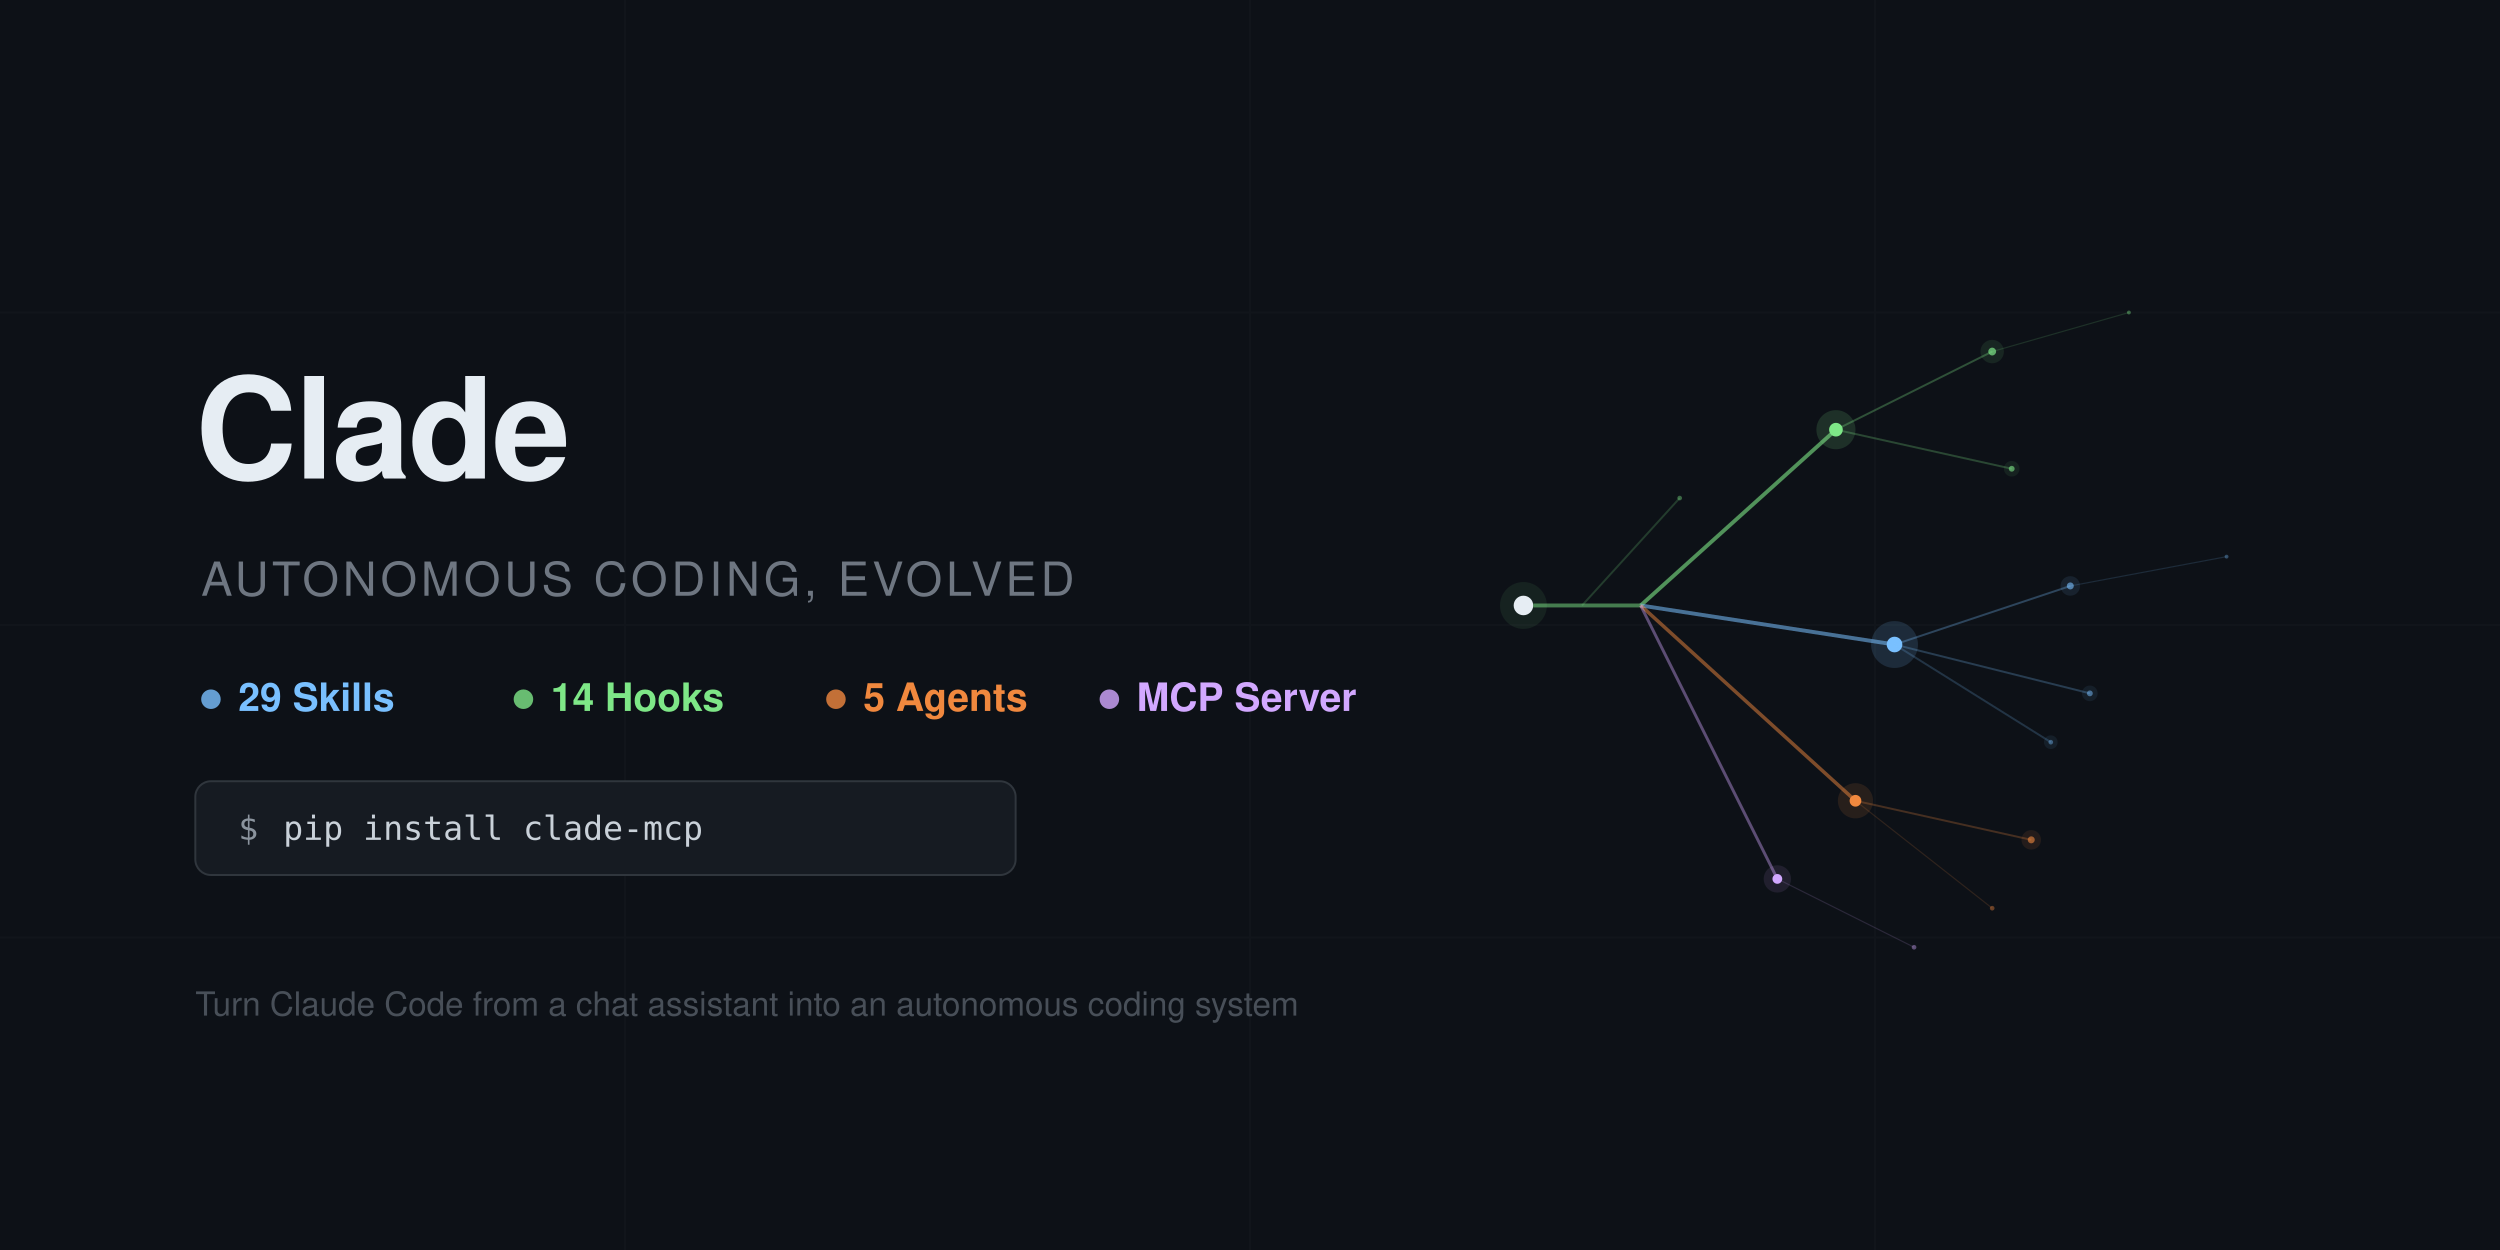
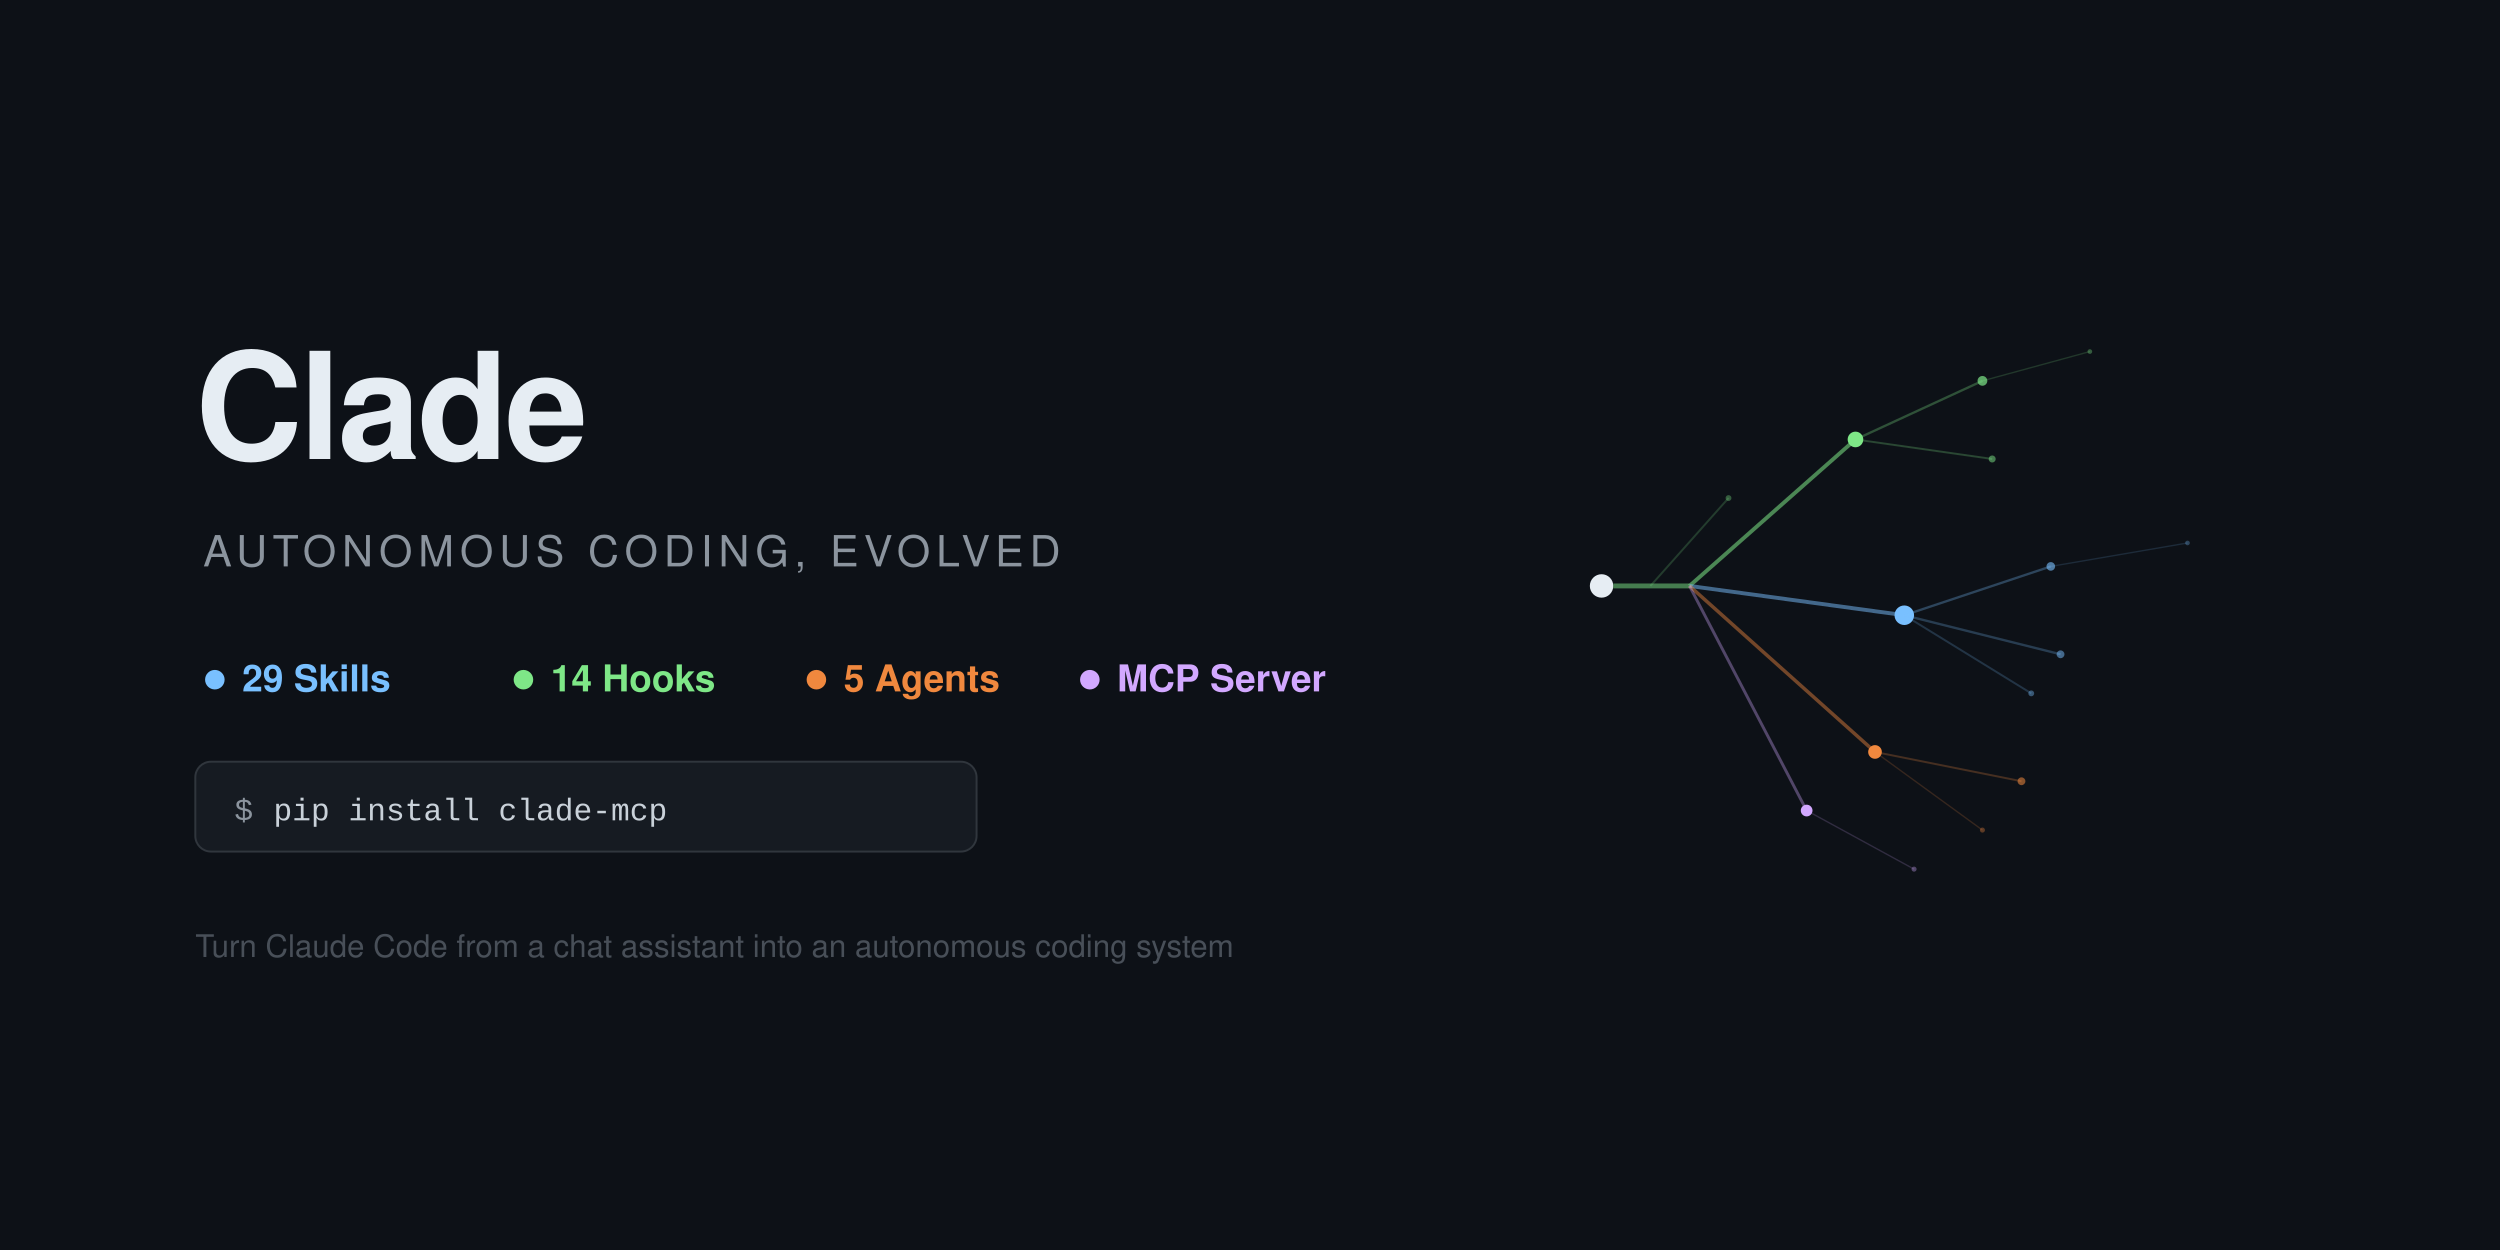
<svg xmlns="http://www.w3.org/2000/svg" viewBox="0 0 1280 640" fill="none">
-   <defs>
-     <filter id="soft">
-       <feGaussianBlur stdDeviation="2" />
-     </filter>
-   </defs>
  <rect width="1280" height="640" fill="#0d1117" />
-   <g opacity="0.018">
-     <line x1="0" y1="160" x2="1280" y2="160" stroke="#e6edf3" />
-     <line x1="0" y1="320" x2="1280" y2="320" stroke="#e6edf3" />
-     <line x1="0" y1="480" x2="1280" y2="480" stroke="#e6edf3" />
-     <line x1="320" y1="0" x2="320" y2="640" stroke="#e6edf3" />
-     <line x1="640" y1="0" x2="640" y2="640" stroke="#e6edf3" />
-     <line x1="960" y1="0" x2="960" y2="640" stroke="#e6edf3" />
+   <g transform="translate(820, 300)">
+     <circle cx="0" cy="0" r="6" fill="#e6edf3" />
+     <line x1="6" y1="0" x2="45" y2="0" stroke="#7ee787" stroke-width="2.5" opacity="0.5" />
+     <line x1="45" y1="0" x2="130" y2="-75" stroke="#7ee787" stroke-width="2" opacity="0.55" />
+     <circle cx="130" cy="-75" r="4" fill="#7ee787" />
+     <line x1="130" y1="-75" x2="195" y2="-105" stroke="#7ee787" stroke-width="1.2" opacity="0.3" />
+     <circle cx="195" cy="-105" r="2.5" fill="#7ee787" opacity="0.7" />
+     <line x1="130" y1="-75" x2="200" y2="-65" stroke="#7ee787" stroke-width="1" opacity="0.25" />
+     <circle cx="200" cy="-65" r="1.8" fill="#7ee787" opacity="0.5" />
+     <line x1="195" y1="-105" x2="250" y2="-120" stroke="#7ee787" stroke-width="0.7" opacity="0.18" />
+     <circle cx="250" cy="-120" r="1.2" fill="#7ee787" opacity="0.35" />
+     <line x1="45" y1="0" x2="155" y2="15" stroke="#79c0ff" stroke-width="2" opacity="0.5" />
+     <circle cx="155" cy="15" r="5" fill="#79c0ff" />
+     <line x1="155" y1="15" x2="230" y2="-10" stroke="#79c0ff" stroke-width="1.2" opacity="0.3" />
+     <circle cx="230" cy="-10" r="2.2" fill="#79c0ff" opacity="0.6" />
+     <line x1="155" y1="15" x2="235" y2="35" stroke="#79c0ff" stroke-width="1.2" opacity="0.25" />
+     <circle cx="235" cy="35" r="2" fill="#79c0ff" opacity="0.5" />
+     <line x1="155" y1="15" x2="220" y2="55" stroke="#79c0ff" stroke-width="1" opacity="0.2" />
+     <circle cx="220" cy="55" r="1.5" fill="#79c0ff" opacity="0.4" />
+     <line x1="230" y1="-10" x2="300" y2="-22" stroke="#79c0ff" stroke-width="0.7" opacity="0.15" />
+     <circle cx="300" cy="-22" r="1.2" fill="#79c0ff" opacity="0.3" />
+     <line x1="45" y1="0" x2="140" y2="85" stroke="#f0883e" stroke-width="1.8" opacity="0.45" />
+     <circle cx="140" cy="85" r="3.5" fill="#f0883e" />
+     <line x1="140" y1="85" x2="215" y2="100" stroke="#f0883e" stroke-width="1" opacity="0.25" />
+     <circle cx="215" cy="100" r="2" fill="#f0883e" opacity="0.55" />
+     <line x1="140" y1="85" x2="195" y2="125" stroke="#f0883e" stroke-width="0.7" opacity="0.18" />
+     <circle cx="195" cy="125" r="1.3" fill="#f0883e" opacity="0.35" />
+     <line x1="45" y1="0" x2="105" y2="115" stroke="#d2a8ff" stroke-width="1.5" opacity="0.35" />
+     <circle cx="105" cy="115" r="3" fill="#d2a8ff" />
+     <line x1="105" y1="115" x2="160" y2="145" stroke="#d2a8ff" stroke-width="0.7" opacity="0.18" />
+     <circle cx="160" cy="145" r="1.3" fill="#d2a8ff" opacity="0.35" />
+     <line x1="25" y1="0" x2="65" y2="-45" stroke="#7ee787" stroke-width="1" opacity="0.2" />
+     <circle cx="65" cy="-45" r="1.5" fill="#7ee787" opacity="0.35" />
  </g>
-   <g transform="translate(780, 310)">
-     <circle cx="0" cy="0" r="12" fill="#7ee787" opacity="0.08" />
-     <circle cx="0" cy="0" r="5" fill="#e6edf3" />
-     <line x1="5" y1="0" x2="60" y2="0" stroke="#7ee787" stroke-width="2" opacity="0.5" />
-     <line x1="60" y1="0" x2="160" y2="-90" stroke="#7ee787" stroke-width="2" opacity="0.6" />
-     <circle cx="160" cy="-90" r="10" fill="#7ee787" opacity="0.15" />
-     <circle cx="160" cy="-90" r="3.5" fill="#7ee787" />
-     <line x1="160" y1="-90" x2="240" y2="-130" stroke="#7ee787" stroke-width="1" opacity="0.3" />
-     <circle cx="240" cy="-130" r="6" fill="#7ee787" opacity="0.1" />
-     <circle cx="240" cy="-130" r="2" fill="#7ee787" opacity="0.7" />
-     <line x1="160" y1="-90" x2="250" y2="-70" stroke="#7ee787" stroke-width="1" opacity="0.25" />
-     <circle cx="250" cy="-70" r="4" fill="#7ee787" opacity="0.08" />
-     <circle cx="250" cy="-70" r="1.5" fill="#7ee787" opacity="0.6" />
-     <line x1="240" y1="-130" x2="310" y2="-150" stroke="#7ee787" stroke-width="0.6" opacity="0.15" />
-     <circle cx="310" cy="-150" r="1" fill="#7ee787" opacity="0.4" />
-     <line x1="60" y1="0" x2="190" y2="20" stroke="#79c0ff" stroke-width="2" opacity="0.55" />
-     <circle cx="190" cy="20" r="12" fill="#79c0ff" opacity="0.15" />
-     <circle cx="190" cy="20" r="4" fill="#79c0ff" />
-     <line x1="190" y1="20" x2="280" y2="-10" stroke="#79c0ff" stroke-width="1" opacity="0.3" />
-     <circle cx="280" cy="-10" r="5" fill="#79c0ff" opacity="0.1" />
-     <circle cx="280" cy="-10" r="1.8" fill="#79c0ff" opacity="0.6" />
-     <line x1="190" y1="20" x2="290" y2="45" stroke="#79c0ff" stroke-width="1" opacity="0.25" />
-     <circle cx="290" cy="45" r="4" fill="#79c0ff" opacity="0.08" />
-     <circle cx="290" cy="45" r="1.5" fill="#79c0ff" opacity="0.5" />
-     <line x1="190" y1="20" x2="270" y2="70" stroke="#79c0ff" stroke-width="1" opacity="0.2" />
-     <circle cx="270" cy="70" r="3.5" fill="#79c0ff" opacity="0.08" />
-     <circle cx="270" cy="70" r="1.2" fill="#79c0ff" opacity="0.4" />
-     <line x1="280" y1="-10" x2="360" y2="-25" stroke="#79c0ff" stroke-width="0.6" opacity="0.15" />
-     <circle cx="360" cy="-25" r="1" fill="#79c0ff" opacity="0.35" />
-     <line x1="60" y1="0" x2="170" y2="100" stroke="#f0883e" stroke-width="1.8" opacity="0.5" />
-     <circle cx="170" cy="100" r="9" fill="#f0883e" opacity="0.12" />
-     <circle cx="170" cy="100" r="3" fill="#f0883e" />
-     <line x1="170" y1="100" x2="260" y2="120" stroke="#f0883e" stroke-width="1" opacity="0.25" />
-     <circle cx="260" cy="120" r="5" fill="#f0883e" opacity="0.1" />
-     <circle cx="260" cy="120" r="1.8" fill="#f0883e" opacity="0.6" />
-     <line x1="170" y1="100" x2="240" y2="155" stroke="#f0883e" stroke-width="0.6" opacity="0.15" />
-     <circle cx="240" cy="155" r="1.2" fill="#f0883e" opacity="0.4" />
-     <line x1="60" y1="0" x2="130" y2="140" stroke="#d2a8ff" stroke-width="1.5" opacity="0.4" />
-     <circle cx="130" cy="140" r="7" fill="#d2a8ff" opacity="0.1" />
-     <circle cx="130" cy="140" r="2.5" fill="#d2a8ff" />
-     <line x1="130" y1="140" x2="200" y2="175" stroke="#d2a8ff" stroke-width="0.6" opacity="0.15" />
-     <circle cx="200" cy="175" r="1.2" fill="#d2a8ff" opacity="0.4" />
-     <line x1="30" y1="0" x2="80" y2="-55" stroke="#7ee787" stroke-width="1" opacity="0.2" />
-     <circle cx="80" cy="-55" r="1.2" fill="#7ee787" opacity="0.4" />
-   </g>
-   <text x="100" y="245" fill="#e6edf3" font-family="-apple-system, BlinkMacSystemFont, 'Segoe UI', Helvetica, Arial, sans-serif" font-weight="700" font-size="72" letter-spacing="-1">Clade</text>
-   <text x="103" y="305" fill="#6e7681" font-family="-apple-system, BlinkMacSystemFont, 'Segoe UI', Helvetica, Arial, sans-serif" font-weight="400" font-size="24" letter-spacing="2">AUTONOMOUS CODING, EVOLVED</text>
-   <circle cx="108" cy="358" r="5" fill="#79c0ff" opacity="0.8" />
-   <text x="122" y="364" fill="#79c0ff" font-family="-apple-system, BlinkMacSystemFont, 'Segoe UI', Helvetica, Arial, sans-serif" font-weight="600" font-size="20">29 Skills</text>
-   <circle cx="268" cy="358" r="5" fill="#7ee787" opacity="0.8" />
-   <text x="282" y="364" fill="#7ee787" font-family="-apple-system, BlinkMacSystemFont, 'Segoe UI', Helvetica, Arial, sans-serif" font-weight="600" font-size="20">14 Hooks</text>
-   <circle cx="428" cy="358" r="5" fill="#f0883e" opacity="0.8" />
-   <text x="442" y="364" fill="#f0883e" font-family="-apple-system, BlinkMacSystemFont, 'Segoe UI', Helvetica, Arial, sans-serif" font-weight="600" font-size="20">5 Agents</text>
-   <circle cx="568" cy="358" r="5" fill="#d2a8ff" opacity="0.8" />
-   <text x="582" y="364" fill="#d2a8ff" font-family="-apple-system, BlinkMacSystemFont, 'Segoe UI', Helvetica, Arial, sans-serif" font-weight="600" font-size="20">MCP Server</text>
-   <rect x="100" y="400" width="420" height="48" rx="8" fill="#161b22" stroke="#30363d" stroke-width="1" />
-   <text x="122" y="430" fill="#8b949e" font-family="'SF Mono', 'Fira Code', Consolas, monospace" font-size="17">$</text>
-   <text x="145" y="430" fill="#c9d1d9" font-family="'SF Mono', 'Fira Code', Consolas, monospace" font-size="17">pip install clade-mcp</text>
-   <text x="100" y="520" fill="#484f58" font-family="-apple-system, BlinkMacSystemFont, 'Segoe UI', Helvetica, Arial, sans-serif" font-weight="400" font-size="17">Turn Claude Code from a chat assistant into an autonomous coding system</text>
+   <text x="100" y="235" fill="#e6edf3" font-family="Helvetica, Arial, sans-serif" font-weight="700" font-size="76" letter-spacing="-1.5">Clade</text>
+   <text x="104" y="290" fill="#8b949e" font-family="Helvetica, Arial, sans-serif" font-weight="400" font-size="22" letter-spacing="3">AUTONOMOUS CODING, EVOLVED</text>
+   <circle cx="110" cy="348" r="5" fill="#79c0ff" />
+   <text x="124" y="354" fill="#79c0ff" font-family="Helvetica, Arial, sans-serif" font-weight="600" font-size="19">29 Skills</text>
+   <circle cx="268" cy="348" r="5" fill="#7ee787" />
+   <text x="282" y="354" fill="#7ee787" font-family="Helvetica, Arial, sans-serif" font-weight="600" font-size="19">14 Hooks</text>
+   <circle cx="418" cy="348" r="5" fill="#f0883e" />
+   <text x="432" y="354" fill="#f0883e" font-family="Helvetica, Arial, sans-serif" font-weight="600" font-size="19">5 Agents</text>
+   <circle cx="558" cy="348" r="5" fill="#d2a8ff" />
+   <text x="572" y="354" fill="#d2a8ff" font-family="Helvetica, Arial, sans-serif" font-weight="600" font-size="19">MCP Server</text>
+   <rect x="100" y="390" width="400" height="46" rx="8" fill="#161b22" stroke="#30363d" stroke-width="1" />
+   <text x="120" y="420" fill="#8b949e" font-family="Consolas, 'Liberation Mono', monospace" font-size="16">$</text>
+   <text x="140" y="420" fill="#c9d1d9" font-family="Consolas, 'Liberation Mono', monospace" font-size="16">pip install clade-mcp</text>
+   <text x="100" y="490" fill="#484f58" font-family="Helvetica, Arial, sans-serif" font-weight="400" font-size="16">Turn Claude Code from a chat assistant into an autonomous coding system</text>
</svg>
